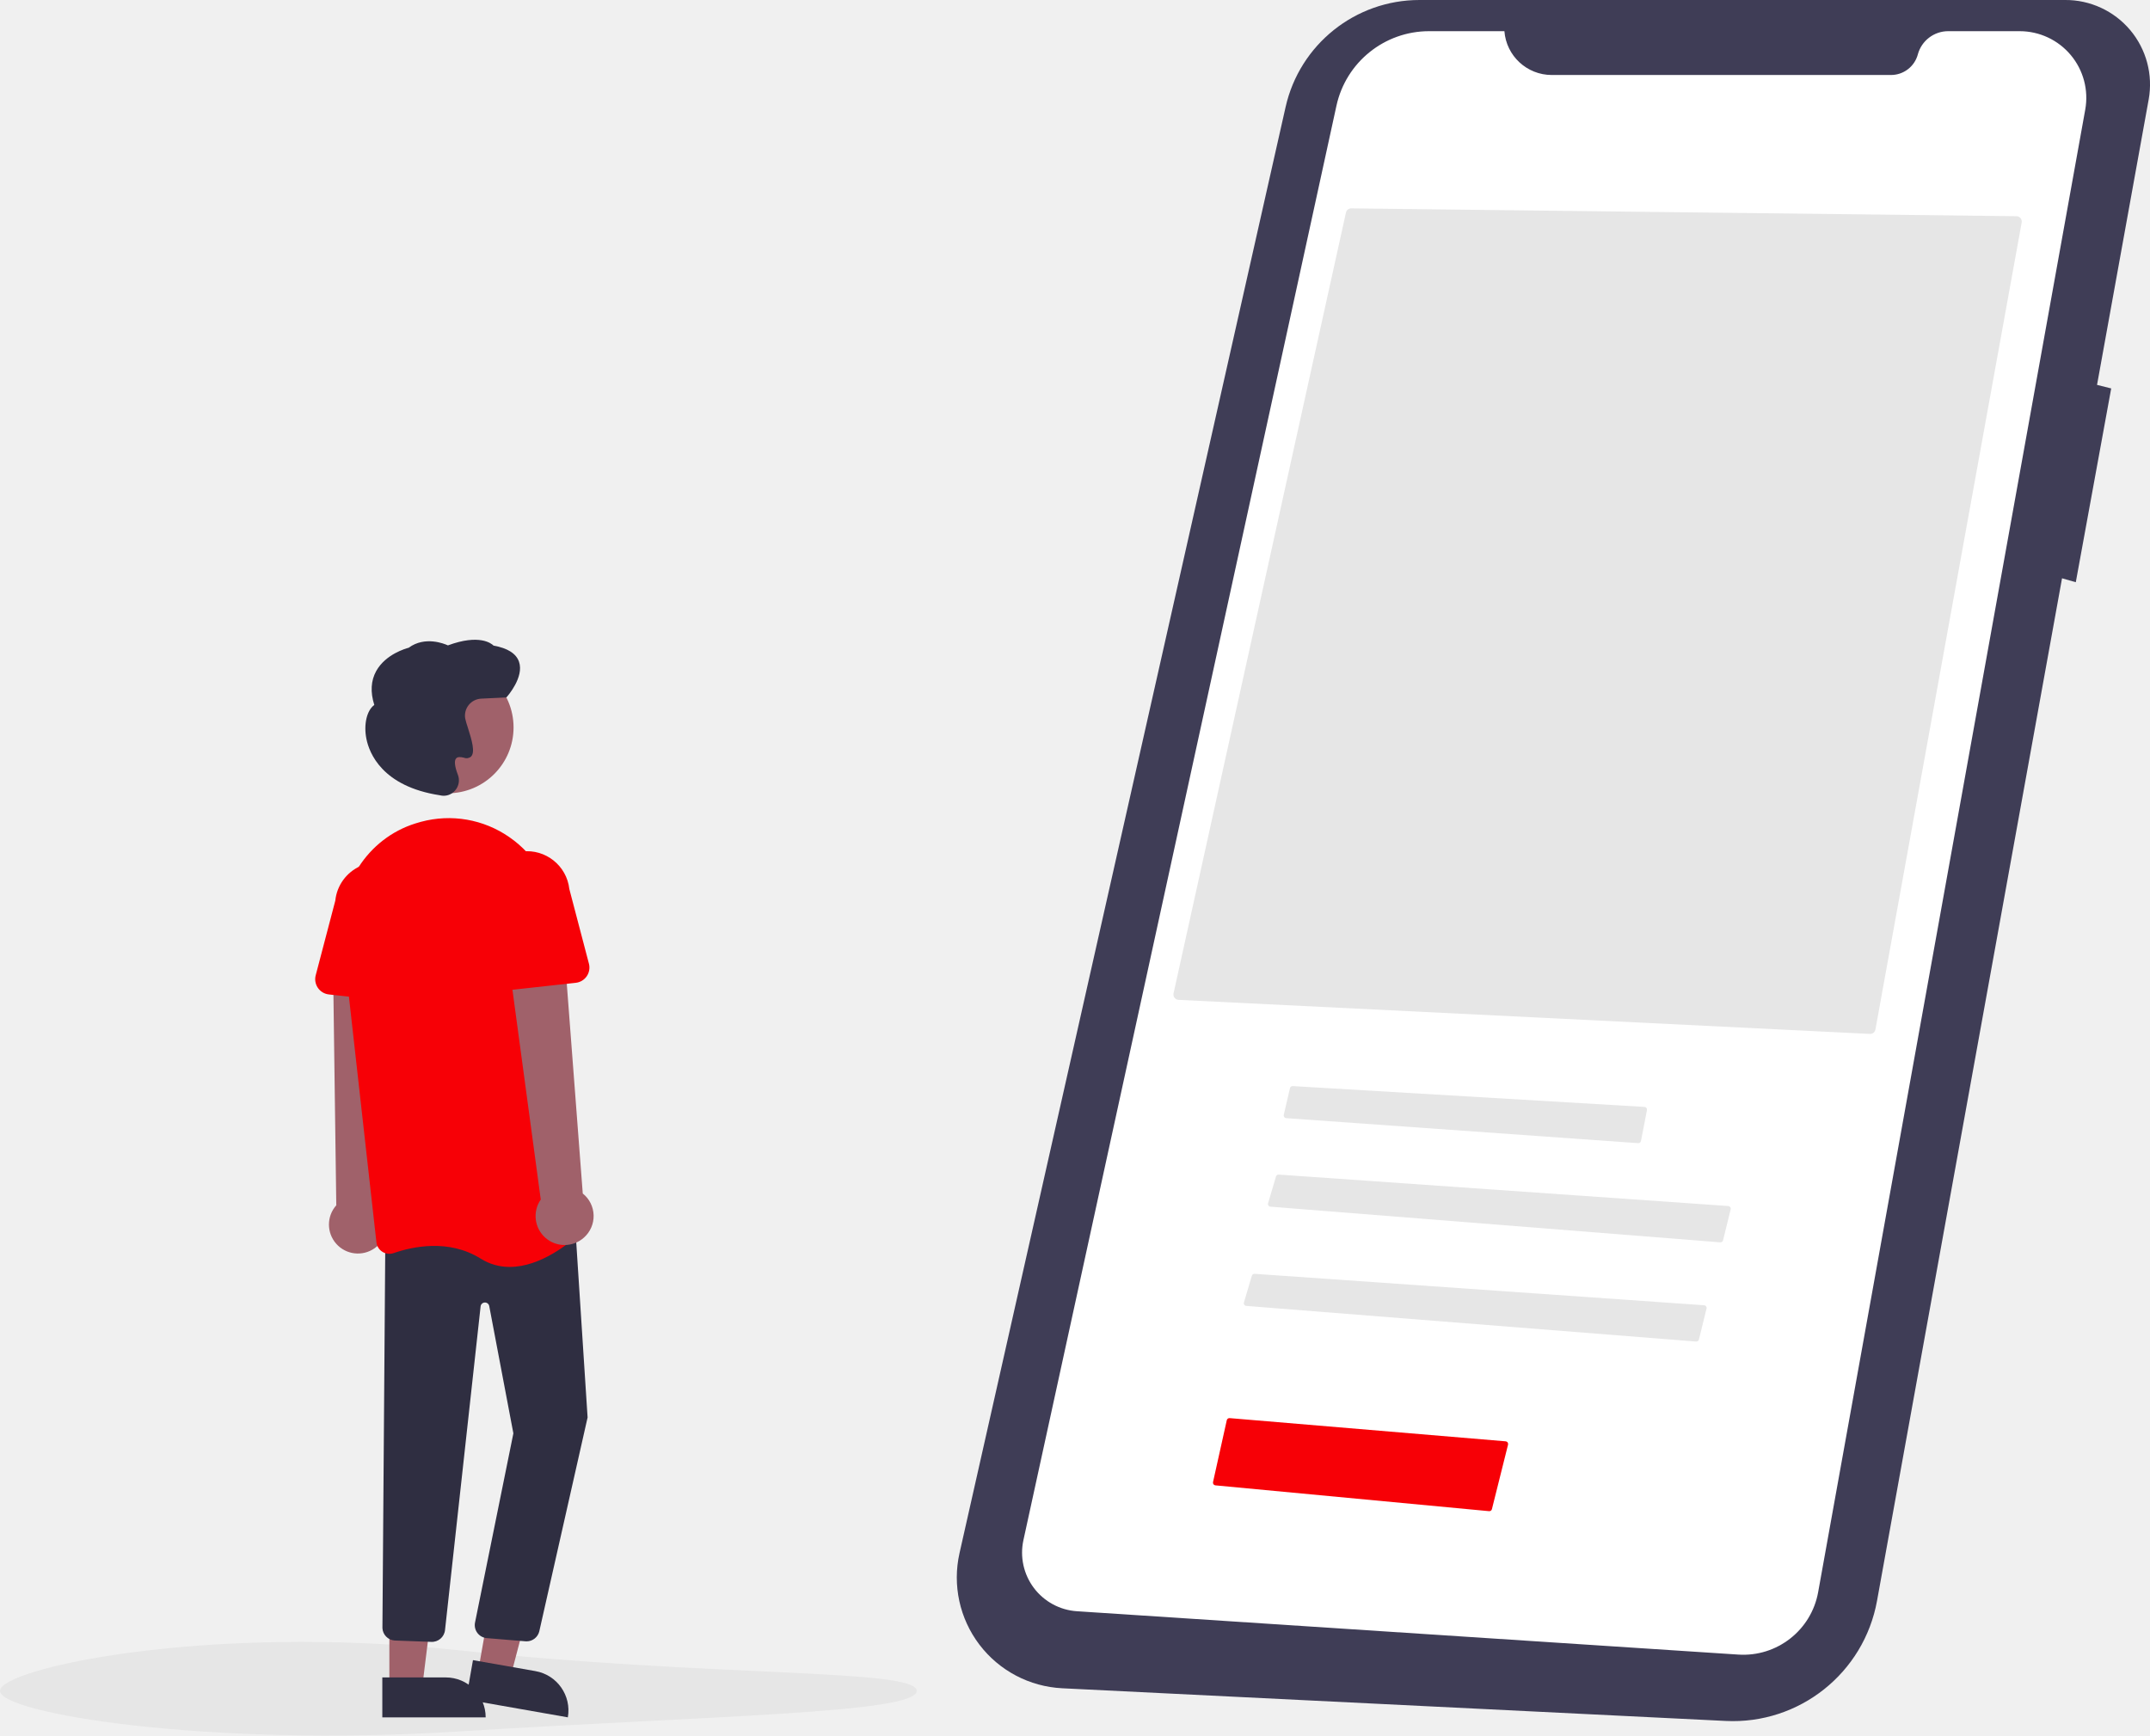
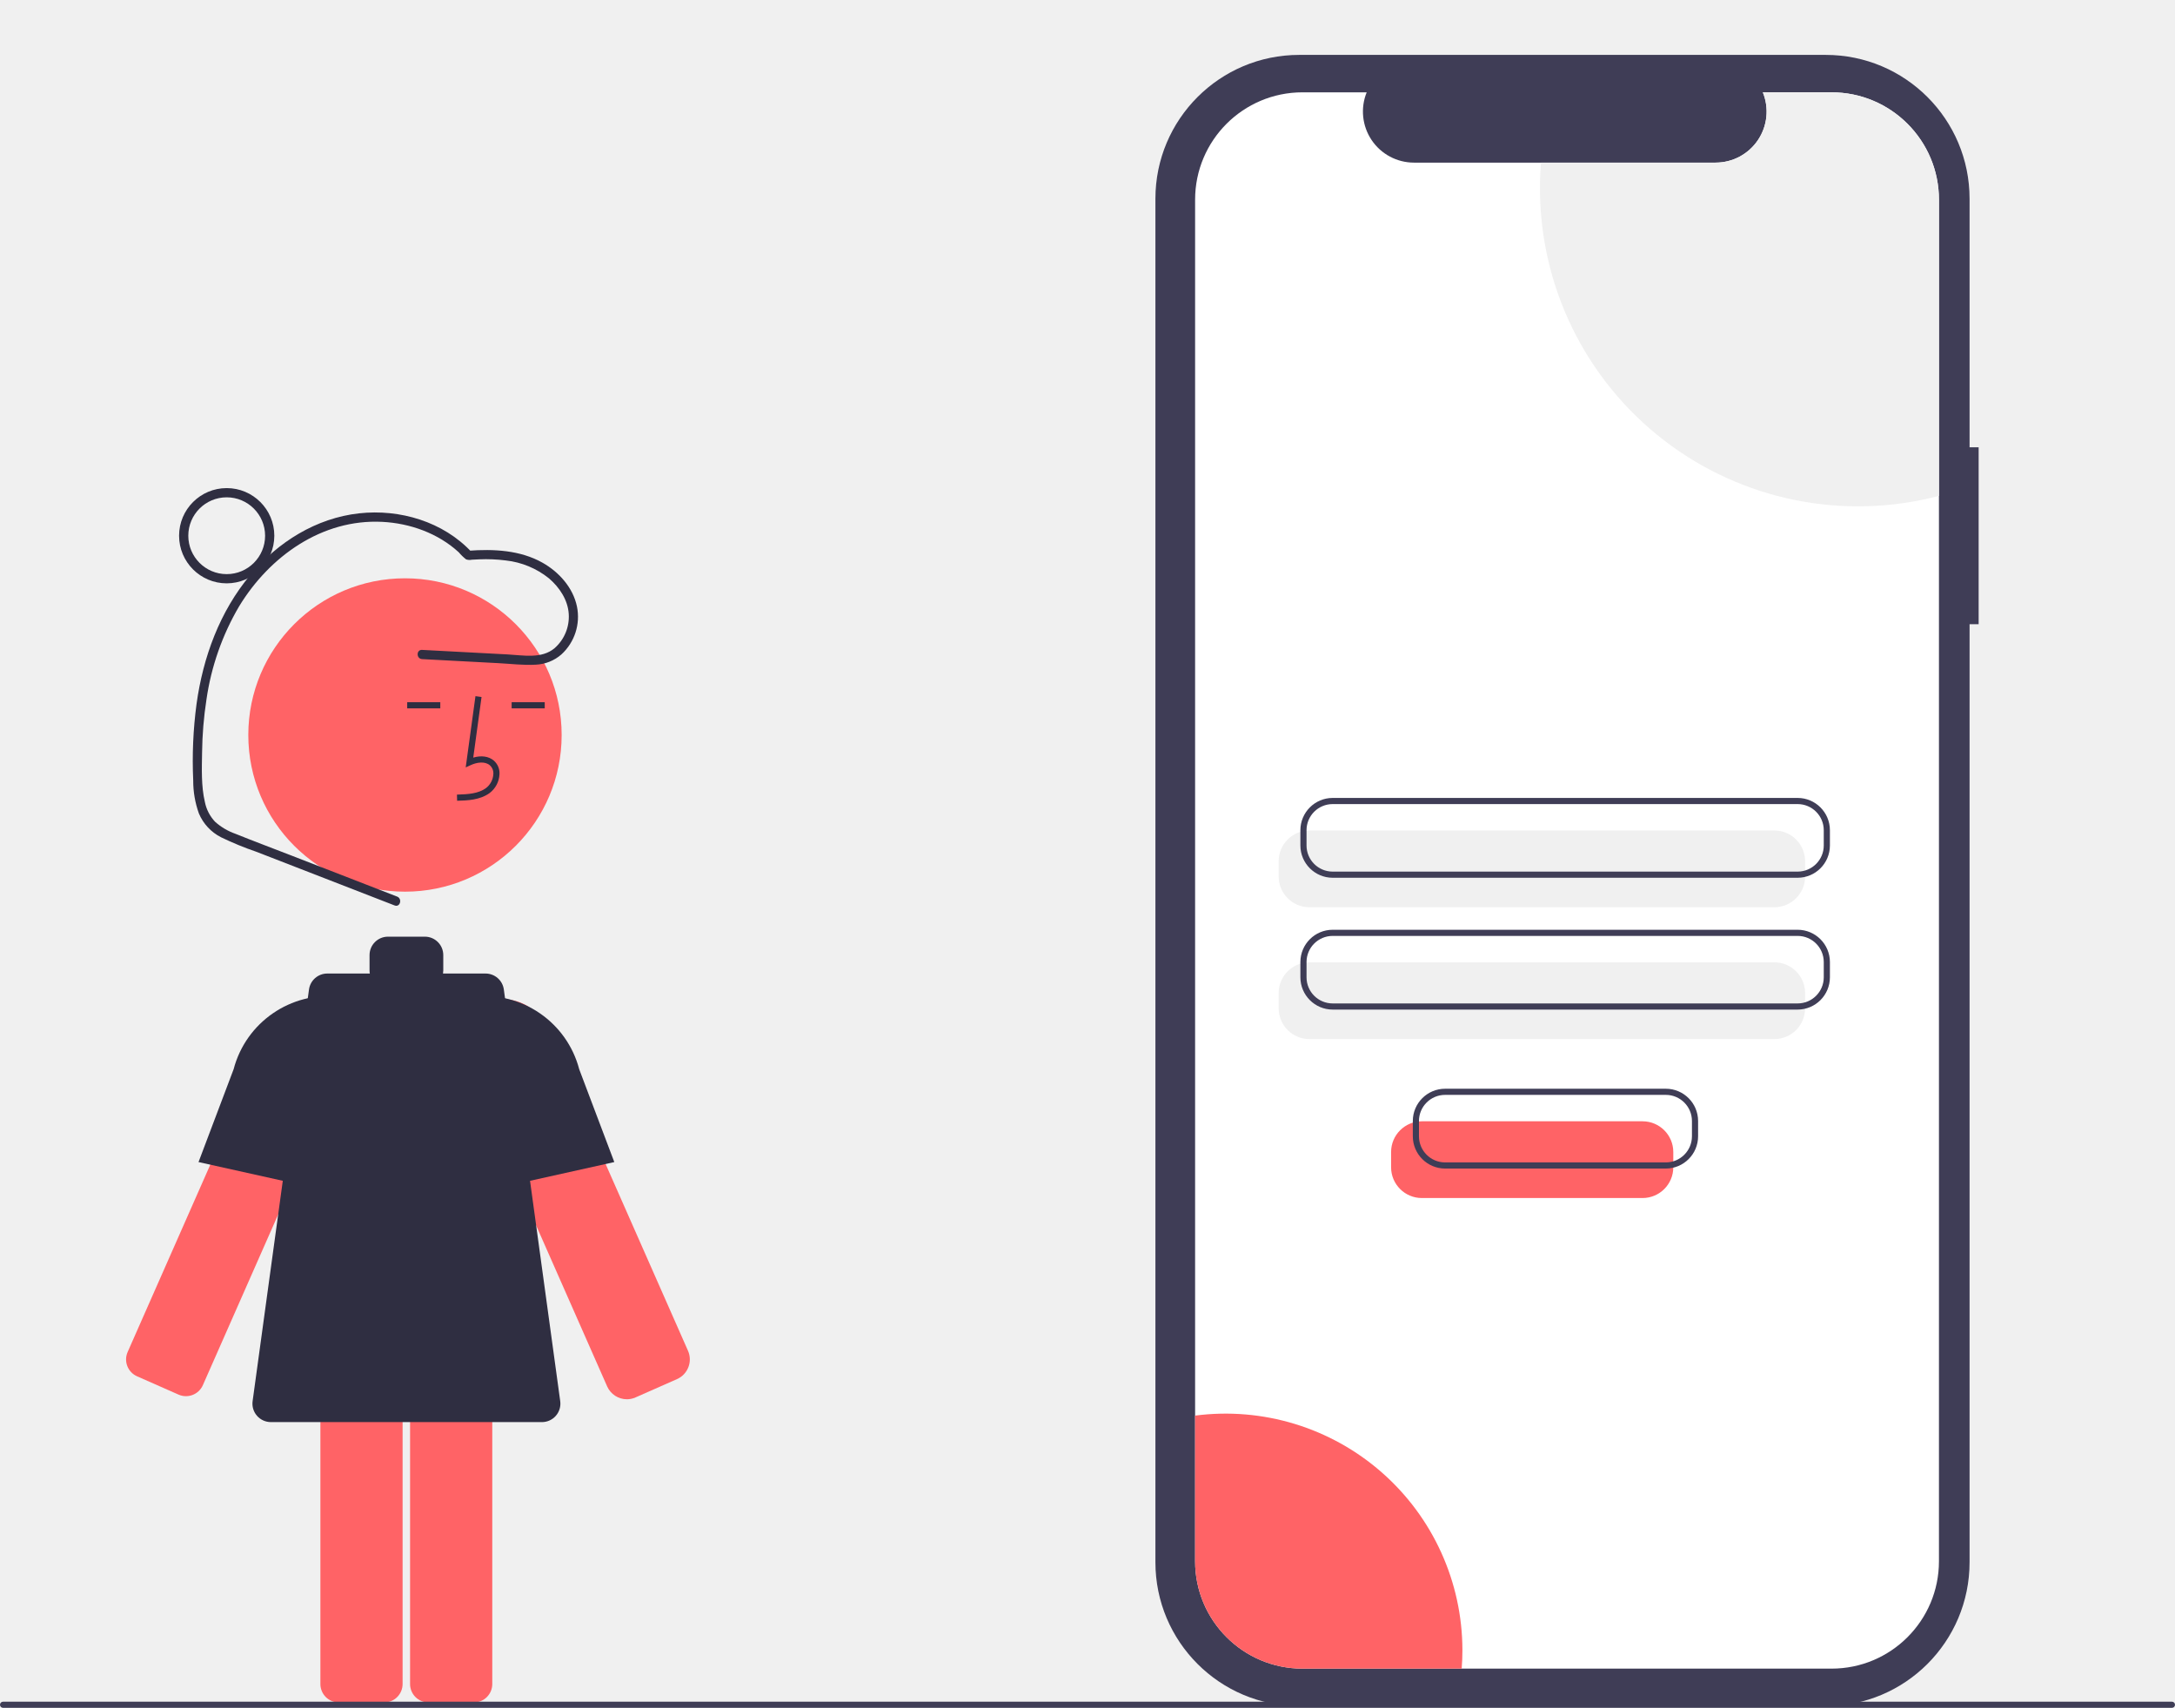
- <svg xmlns="http://www.w3.org/2000/svg" width="801.575" height="647.182" viewBox="0 0 801.575 647.182">
-   <g id="Group_6" data-name="Group 6" transform="translate(-231.222 -125)">
-     <path id="Path_80-347" data-name="Path 80" d="M1001.142,124.77H760.527a51.15,51.15,0,0,0-49.9,39.9L589.051,703.938a41.34,41.34,0,0,0,38.294,50.382L874.7,766.507a54.615,54.615,0,0,0,56.43-44.828L1000.1,340.412l5.131,1.466,13.2-72.265-5.281-1.32,19.251-106.426a31.493,31.493,0,0,0-31.25-37.1Z" transform="translate(-0.099 0.231)" fill="#3f3d56" />
-     <path id="Path_81-348" data-name="Path 81" d="M792.2,136.395H764.116a35.349,35.349,0,0,0-34.536,27.813l-116.7,534.868A21.9,21.9,0,0,0,632.849,725.6L879.4,741.76a28.367,28.367,0,0,0,29.773-23.277l99.58-552.838a24.846,24.846,0,0,0-24.452-29.25H957.658a11.726,11.726,0,0,0-11.323,8.677h0a10.352,10.352,0,0,1-10,7.661H809.847A17.7,17.7,0,0,1,792.2,136.395Z" transform="translate(-0.099 0.231)" fill="#fff" />
-     <path id="Path_93-349" data-name="Path 93" d="M928.494,510.313a2,2,0,0,0,2.036-1.638l54.523-300.917a2.021,2.021,0,0,0-.417-1.632,1.962,1.962,0,0,0-1.5-.729l-248.059-2.93h-.023a1.988,1.988,0,0,0-1.925,1.562L668.853,495.179a2.021,2.021,0,0,0,.356,1.648,1.964,1.964,0,0,0,1.473.785Z" transform="translate(-0.099 0.231)" fill="#e6e6e6" />
-     <path id="Path_94-350" data-name="Path 94" d="M713.229,529.535a1,1,0,0,0-.973.773l-2.323,9.956a1,1,0,0,0,.9,1.225l131.23,9.327a1.009,1.009,0,0,0,1.053-.807l2.234-11.519a1,1,0,0,0-.922-1.188L713.29,529.537Z" transform="translate(-0.099 0.465)" fill="#e6e6e6" />
-     <path id="Path_95-351" data-name="Path 95" d="M872.666,587.808a1,1,0,0,0,1.051-.758l2.844-11.543a1,1,0,0,0-.9-1.237L708.072,562.549a.989.989,0,0,0-1.029.713l-2.955,9.975a1,1,0,0,0,.878,1.28Z" transform="translate(-0.099 0.454)" fill="#e6e6e6" />
-     <path id="Path_96-352" data-name="Path 96" d="M863.666,624.808a1,1,0,0,0,1.051-.758l2.844-11.543a1,1,0,0,0-.9-1.237L699.072,599.549a.989.989,0,0,0-1.029.713l-2.955,9.975a1,1,0,0,0,.878,1.28Z" transform="translate(-0.099 0.454)" fill="#e6e6e6" />
-     <path id="Path_79-353" data-name="Path 79" d="M508.877,752.008c0,8.369-76.605,9.26-170.889,15.153-94.2,5.887-170.889-6.784-170.889-15.153s77.047-25.207,170.889-15.153C432.272,746.957,508.877,743.639,508.877,752.008Z" transform="translate(64.123 3.512)" fill="#e6e6e6" />
-     <path id="Path_97-354" data-name="Path 97" d="M786.481,688.283a.989.989,0,0,0,1.064-.754l6.013-24.051a1,1,0,0,0-.886-1.24l-102.916-8.656a1.018,1.018,0,0,0-1.06.779l-5.129,23.083a1,1,0,0,0,.883,1.213Z" transform="translate(-0.099 0.231)" fill="#f70006" />
-     <path id="Path_111-355" data-name="Path 111" d="M315.09,570.537a10.743,10.743,0,0,0,1.582-16.4l4.167-93.018L299.624,463.5l1.233,90.985a10.8,10.8,0,0,0,14.234,16.048Z" transform="translate(55.741 19.97)" fill="#a0616a" />
-     <path id="Path_112-356" data-name="Path 112" d="M69.534,574.966l12.075,2.123,11.934-45.564-15.821-3.133Z" transform="translate(340 173)" fill="#a0616a" />
-     <path id="Path_113-357" data-name="Path 113" d="M350.232,727.314h38.531V742.2H365.119a14.887,14.887,0,0,1-14.887-14.887Z" transform="translate(661.936 1542.365) rotate(-170.029)" fill="#2f2e41" />
-     <path id="Path_114-358" data-name="Path 114" d="M36.392,581.01h12.26l5.832-47.288H36.39Z" transform="translate(340 173)" fill="#a0616a" />
-     <path id="Path_115-359" data-name="Path 115" d="M318.024,730.536h38.531v14.887H332.911a14.887,14.887,0,0,1-14.887-14.887h0Z" transform="translate(730.354 1495.915) rotate(179.997)" fill="#2f2e41" />
-     <path id="Path_116-360" data-name="Path 116" d="M371.8,717.09a4.735,4.735,0,0,1-.572-.034l-14.43-1.187a4.881,4.881,0,0,1-4.243-5.659l14.325-70.681-9-47.474a1.627,1.627,0,0,0-3.219.16L341.4,712.842a4.924,4.924,0,0,1-5.21,4.437l-13.595-.506a4.888,4.888,0,0,1-4.536-4.631l1.086-145.768,70.481-8.81,4.924,76.041-.02.081-17.991,79.675A4.886,4.886,0,0,1,371.8,717.09Z" transform="translate(55.741 19.97)" fill="#2f2e41" />
-     <circle id="Ellipse_16" data-name="Ellipse 16" cx="24.561" cy="24.561" r="24.561" transform="translate(373.568 371.694)" fill="#a0616a" />
-     <path id="Path_117-361" data-name="Path 117" d="M365.53,577.467a20.111,20.111,0,0,1-10.857-3.106c-11.9-7.436-25.411-4.481-32.407-2.057a4.88,4.88,0,0,1-4.221-.481,4.811,4.811,0,0,1-2.224-3.552L303.1,454.646c-2.132-19.038,9.336-36.937,27.268-42.56h0q1.011-.317,2.055-.6a39.569,39.569,0,0,1,32.972,5.723,40.2,40.2,0,0,1,17.167,29.353l10.711,114.387a4.807,4.807,0,0,1-1.527,4.007C387.99,568.428,377.092,577.466,365.53,577.467Z" transform="translate(55.741 19.97)" fill="#f70006" />
-     <path id="Path_118-362" data-name="Path 118" d="M326.789,479.012l-28.7-3.156a5.717,5.717,0,0,1-4.905-7.134l7.306-27.846a15.879,15.879,0,1,1,31.556,3.563l1.085,28.675a5.718,5.718,0,0,1-6.338,5.9Z" transform="translate(55.741 19.97)" fill="#f70006" />
-     <path id="Path_119-363" data-name="Path 119" d="M393.156,566.554a10.743,10.743,0,0,0-.406-16.468l-7.073-92.842-20.789,4.68,12.2,90.414a10.8,10.8,0,0,0,16.064,14.216Z" transform="translate(55.741 19.97)" fill="#a0616a" />
-     <path id="Path_120-364" data-name="Path 120" d="M356.919,473.176a5.711,5.711,0,0,1-1.818-4.4l1.085-28.675a15.878,15.878,0,1,1,31.556-3.563l7.306,27.846a5.717,5.717,0,0,1-4.905,7.134l-28.7,3.156a5.711,5.711,0,0,1-4.52-1.5Z" transform="translate(55.741 19.97)" fill="#f70006" />
-     <path id="Path_121-365" data-name="Path 121" d="M340.927,401.771a5.683,5.683,0,0,1-1.3-.151l-.125-.03c-21.594-3.3-26.367-15.812-27.414-21.035-1.084-5.408.15-10.628,2.94-12.656-1.521-4.8-1.277-9.061.727-12.662,3.5-6.28,11.081-8.4,12.1-8.664,6.058-4.469,13.306-1.486,14.625-.881,11.719-4.335,16.2-.727,17.008.079,5.238.941,8.431,2.964,9.491,6.016,1.991,5.731-4.305,12.86-4.574,13.161l-.14.156-9.38.447a6.358,6.358,0,0,0-5.981,7.317h0a29.611,29.611,0,0,0,.96,3.355c1.6,5.006,2.8,9.283,1.254,10.909a2.51,2.51,0,0,1-2.625.455c-1.467-.392-2.462-.31-2.958.245-.77.859-.535,3.035.662,6.125a5.739,5.739,0,0,1-1.046,5.847,5.568,5.568,0,0,1-4.226,1.967Z" transform="translate(55.741 19.97)" fill="#2f2e41" />
-   </g>
+ <svg xmlns="http://www.w3.org/2000/svg" data-name="Layer 1" width="708" height="555.867" viewBox="0 0 708 555.867">
+   <path id="b10fb2cf-c586-4c5f-9fbf-e678f5ffa3db-150" data-name="Path 133" d="M890.465,679.515a211.722,211.722,0,0,1-46.196,37.27c-.392.241-.79.467-1.189.7l-27.639-24.463c.29-.27.612-.572.958-.905C836.992,672.563,939.229,535.838,946.042,502.544,945.572,505.317,952.189,614.094,890.465,679.515Z" transform="translate(-246 -172.0663)" fill="#f0f0f0" />
+   <path id="a32c10c7-75df-4179-a648-6a8d2a687209-151" data-name="Path 134" d="M849.602,721.505c-.523.125-1.054.241-1.588.348l-20.735-18.353c.405-.141.879-.309,1.42-.496,8.897-3.15,35.394-12.66,61.764-23.492,28.334-11.644,56.533-24.8,62.598-33.227C951.76,648.244,911.686,707.622,849.602,721.505Z" transform="translate(-246 -172.0663)" fill="#f0f0f0" />
+   <path d="M890.082,317.646h-2.953V236.753a46.819,46.819,0,0,0-46.819-46.819H668.926a46.819,46.819,0,0,0-46.819,46.819v443.789a46.819,46.819,0,0,0,46.819,46.819H840.31a46.819,46.819,0,0,0,46.819-46.819V375.228h2.953Z" transform="translate(-246 -172.0663)" fill="#3f3d56" />
+   <path d="M877.163,237.074V680.217a34.957,34.957,0,0,1-34.969,34.957H669.984a34.954,34.954,0,0,1-34.957-34.957V237.074a34.954,34.954,0,0,1,34.957-34.957h20.898a16.619,16.619,0,0,0,15.383,22.88h98.181a16.601,16.601,0,0,0,15.384-22.88H842.193A34.957,34.957,0,0,1,877.163,237.074Z" transform="translate(-246 -172.0663)" fill="#fff" />
+   <path d="M823.595,467.355H672.228a10.011,10.011,0,0,1-10-10v-4.978a10.011,10.011,0,0,1,10-10h151.367a10.011,10.011,0,0,1,10,10v4.978A10.011,10.011,0,0,1,823.595,467.355Z" transform="translate(-246 -172.0663)" fill="#f0f0f0" />
+   <path d="M823.595,510.262H672.228a10.011,10.011,0,0,1-10-10v-4.978a10.011,10.011,0,0,1,10-10h151.367a10.011,10.011,0,0,1,10,10v4.978A10.011,10.011,0,0,1,823.595,510.262Z" transform="translate(-246 -172.0663)" fill="#f0f0f0" />
+   <path d="M831.166,457.759H679.8a10.512,10.512,0,0,1-10.5-10.5v-4.978a10.512,10.512,0,0,1,10.5-10.5h151.367a10.512,10.512,0,0,1,10.5,10.5v4.978A10.512,10.512,0,0,1,831.166,457.759Zm-151.367-23.978a8.51,8.51,0,0,0-8.5,8.5v4.978a8.51,8.51,0,0,0,8.5,8.5h151.367a8.51,8.51,0,0,0,8.5-8.5v-4.978a8.51,8.51,0,0,0-8.5-8.5Z" transform="translate(-246 -172.0663)" fill="#3f3d56" />
+   <path d="M831.166,500.666H679.8a10.512,10.512,0,0,1-10.5-10.5V485.189a10.512,10.512,0,0,1,10.5-10.5h151.367a10.512,10.512,0,0,1,10.5,10.5v4.978A10.512,10.512,0,0,1,831.166,500.666ZM679.8,476.689a8.51,8.51,0,0,0-8.5,8.5v4.978a8.51,8.51,0,0,0,8.5,8.5h151.367a8.51,8.51,0,0,0,8.5-8.5V485.189a8.51,8.51,0,0,0-8.5-8.5Z" transform="translate(-246 -172.0663)" fill="#3f3d56" />
+   <path d="M877.163,237.074V333.464A103.539,103.539,0,0,1,747.28,233.389q0-4.24.341-8.392h56.826a16.601,16.601,0,0,0,15.384-22.88H842.193A34.957,34.957,0,0,1,877.163,237.074Z" transform="translate(-246 -172.0663)" fill="#f0f0f0" />
+   <path d="M722.041,709.154c0,2.032-.076,4.038-.24,6.02H669.984a34.954,34.954,0,0,1-34.957-34.957v-47.4a77.073,77.073,0,0,1,87.013,76.337Z" transform="translate(-246 -172.0663)" fill="#ff6366" />
+   <path d="M304.121,625.985a6.007,6.007,0,0,0,7.911-3.067l46.679-105.794a13.379,13.379,0,0,0-17.077-17.876h-0a13.199,13.199,0,0,0-6.75,5.78,13.649,13.649,0,0,0-.654,1.293l-46.679,105.794a6,6,0,0,0,3.067,7.912Z" transform="translate(-246 -172.0663)" fill="#ff6366" />
+   <path d="M356.795,560.557l-46.172-10.261,11.428-30.232a31.95,31.95,0,0,1,34.299-23.628l.445.049Z" transform="translate(-246 -172.0663)" fill="#2f2e41" />
+   <path d="M450.055,627.498a7.028,7.028,0,0,1-6.412-4.177L396.964,517.527a14.381,14.381,0,0,1,25.609-12.997v-0a14.618,14.618,0,0,1,.703,1.388l46.679,105.794a7,7,0,0,1-3.579,9.23l-13.961,6.16-.007-.016A6.944,6.944,0,0,1,450.055,627.498Z" transform="translate(-246 -172.0663)" fill="#ff6366" />
+   <path d="M385.485,591.169a6.007,6.007,0,0,0-6,6V720.183a6.007,6.007,0,0,0,6,6H400.245a6.007,6.007,0,0,0,6-6V597.169a6.007,6.007,0,0,0-6-6Z" transform="translate(-246 -172.0663)" fill="#ff6366" />
+   <path d="M356.293,591.169a6.007,6.007,0,0,0-6,6V720.183a6.007,6.007,0,0,0,6,6h14.76a6.007,6.007,0,0,0,6-6V597.169a6.007,6.007,0,0,0-6-6Z" transform="translate(-246 -172.0663)" fill="#ff6366" />
+   <circle cx="131.828" cy="239.224" r="51" fill="#ff6366" />
+   <path d="M394.8,432.699c3.306-.092,7.42-.207,10.59-2.522a8.133,8.133,0,0,0,3.2-6.073,5.471,5.471,0,0,0-1.86-4.493c-1.656-1.399-4.073-1.727-6.678-.961l2.699-19.726-1.981-.271L397.596,421.843l1.655-.759c1.918-.88,4.552-1.328,6.188.055a3.515,3.515,0,0,1,1.153,2.896,6.147,6.147,0,0,1-2.381,4.528c-2.467,1.802-5.746,2.034-9.466,2.138Z" transform="translate(-246 -172.0663)" fill="#2f2e41" />
+   <rect x="166.55" y="228.559" width="10.772" height="2" fill="#2f2e41" />
+   <rect x="132.55" y="228.559" width="10.772" height="2" fill="#2f2e41" />
+   <path d="M428.362,628.119l-18.356-134a6,6,0,0,0-5.945-5.186H390.205a6.025,6.025,0,0,0,.09-1v-5a6,6,0,0,0-6-6h-12a6,6,0,0,0-6,6v5a6.025,6.025,0,0,0,.09,1H352.53a6,6,0,0,0-5.945,5.186l-18.356,134a6,6,0,0,0,5.944,6.814h88.244A6,6,0,0,0,428.362,628.119Z" transform="translate(-246 -172.0663)" fill="#2f2e41" />
+   <path d="M399.795,560.557V496.486l.445-.049a31.961,31.961,0,0,1,34.315,23.68l11.411,30.18Z" transform="translate(-246 -172.0663)" fill="#2f2e41" />
+   <path d="M375.26,463.882l-35.275-13.692c-5.768-2.239-11.569-4.41-17.307-6.726a19.726,19.726,0,0,1-6.662-3.926,13.09,13.09,0,0,1-3.321-6.427c-1.223-5.171-1.002-10.825-.915-16.102a122.699,122.699,0,0,1,1.422-17.241,83.286,83.286,0,0,1,10.65-30.38c9.893-16.232,26.937-28.444,46.543-27.469,9.077.451,18.206,3.708,24.949,9.914a15.751,15.751,0,0,0,2.355,2.282,3.268,3.268,0,0,0,1.876.126q1.234-.079,2.471-.121a51.043,51.043,0,0,1,8.566.359,27.121,27.121,0,0,1,14.13,5.867c3.37,2.899,6.112,6.992,6.395,11.54a13.66,13.66,0,0,1-4.614,11.151c-4.209,3.547-10.213,2.3-15.261,2.033l-18.494-.98-9.37-.496c-1.929-.102-1.924,2.898,0,3l24.905,1.319c4.002.212,8.127.732,12.132.492a13.574,13.574,0,0,0,8.333-3.352,16.628,16.628,0,0,0,5.037-15.601c-1.284-6.138-5.852-11.215-11.207-14.235-7.286-4.11-15.988-4.504-24.141-3.896l1.061.439c-9.222-9.898-23.349-14.077-36.61-12.615-14.002,1.544-26.456,9.356-35.404,20.038-9.976,11.909-15.413,26.76-17.527,42.03a139.839,139.839,0,0,0-1.082,24.88,31.35,31.35,0,0,0,1.852,10.751,15.39,15.39,0,0,0,7.225,7.746,103.398,103.398,0,0,0,11.468,4.711L342.436,454.344l25.528,9.909,6.498,2.522c1.801.699,2.581-2.201.798-2.893Z" transform="translate(-246 -172.0663)" fill="#2f2e41" />
+   <path d="M319.795,361.934a15.5,15.5,0,1,1,15.5-15.5A15.517,15.517,0,0,1,319.795,361.934Zm0-28a12.5,12.5,0,1,0,12.5,12.5A12.514,12.514,0,0,0,319.795,333.934Z" transform="translate(-246 -172.0663)" fill="#2f2e41" />
+   <rect x="528.177" y="440.815" width="42.237" height="42.237" transform="translate(147.6141 -410.7547) rotate(37.40978)" fill="#f0f0f0" />
+   <path d="M389.295,228.934a33.949,33.949,0,0,1,27.277,13.702l19.59-25.614-58.779-44.956-44.956,58.779,25.333,19.376A34.003,34.003,0,0,1,389.295,228.934Z" transform="translate(-246 -172.0663)" fill="#f0f0f0" />
+   <path d="M953,727.934H247a1,1,0,0,1,0-2H953a1,1,0,0,1,0,2Z" transform="translate(-246 -172.0663)" fill="#3f3d56" />
+   <path d="M780.687,562.003H708.825a10.011,10.011,0,0,1-10-10v-4.978a10.011,10.011,0,0,1,10-10h71.862a10.011,10.011,0,0,1,10,10v4.978A10.011,10.011,0,0,1,780.687,562.003Z" transform="translate(-246 -172.0663)" fill="#ff6366" />
+   <path d="M788.259,552.407H716.397a10.512,10.512,0,0,1-10.5-10.5v-4.978a10.512,10.512,0,0,1,10.5-10.5h71.862a10.512,10.512,0,0,1,10.5,10.5v4.978A10.512,10.512,0,0,1,788.259,552.407Zm-71.862-23.978a8.51,8.51,0,0,0-8.5,8.5v4.978a8.51,8.51,0,0,0,8.5,8.5h71.862a8.51,8.51,0,0,0,8.5-8.5v-4.978a8.51,8.51,0,0,0-8.5-8.5Z" transform="translate(-246 -172.0663)" fill="#3f3d56" />
</svg>
